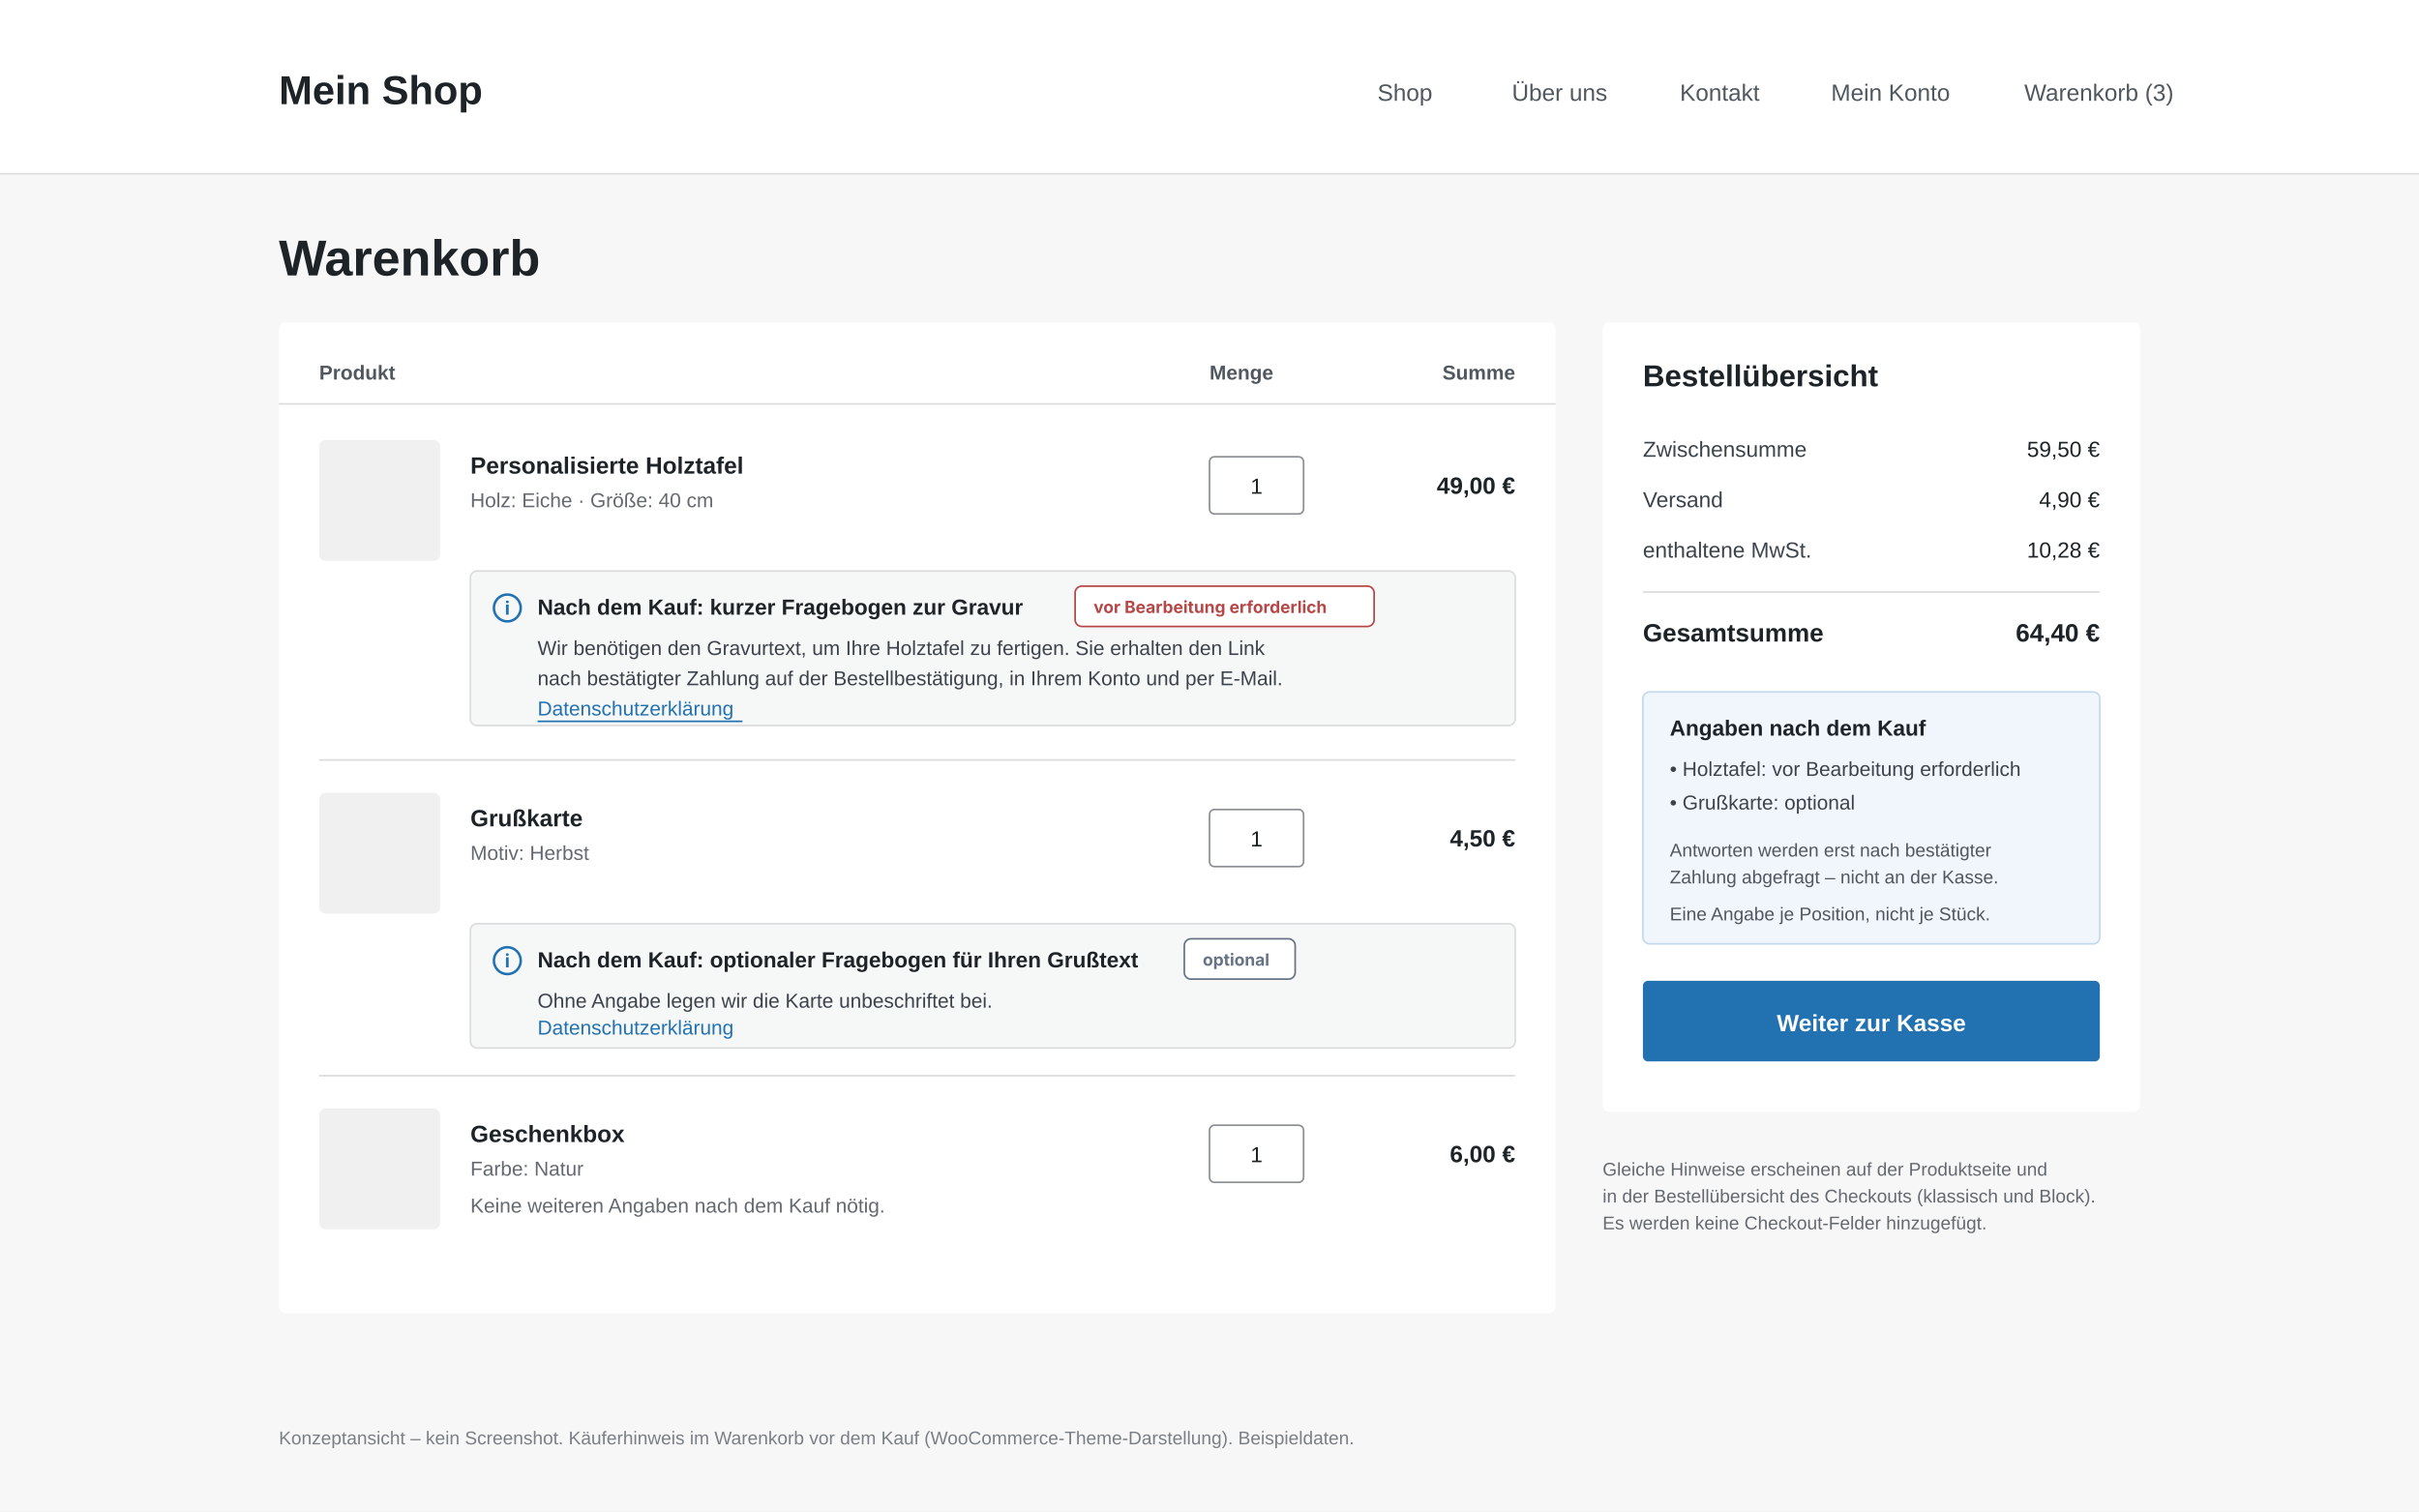
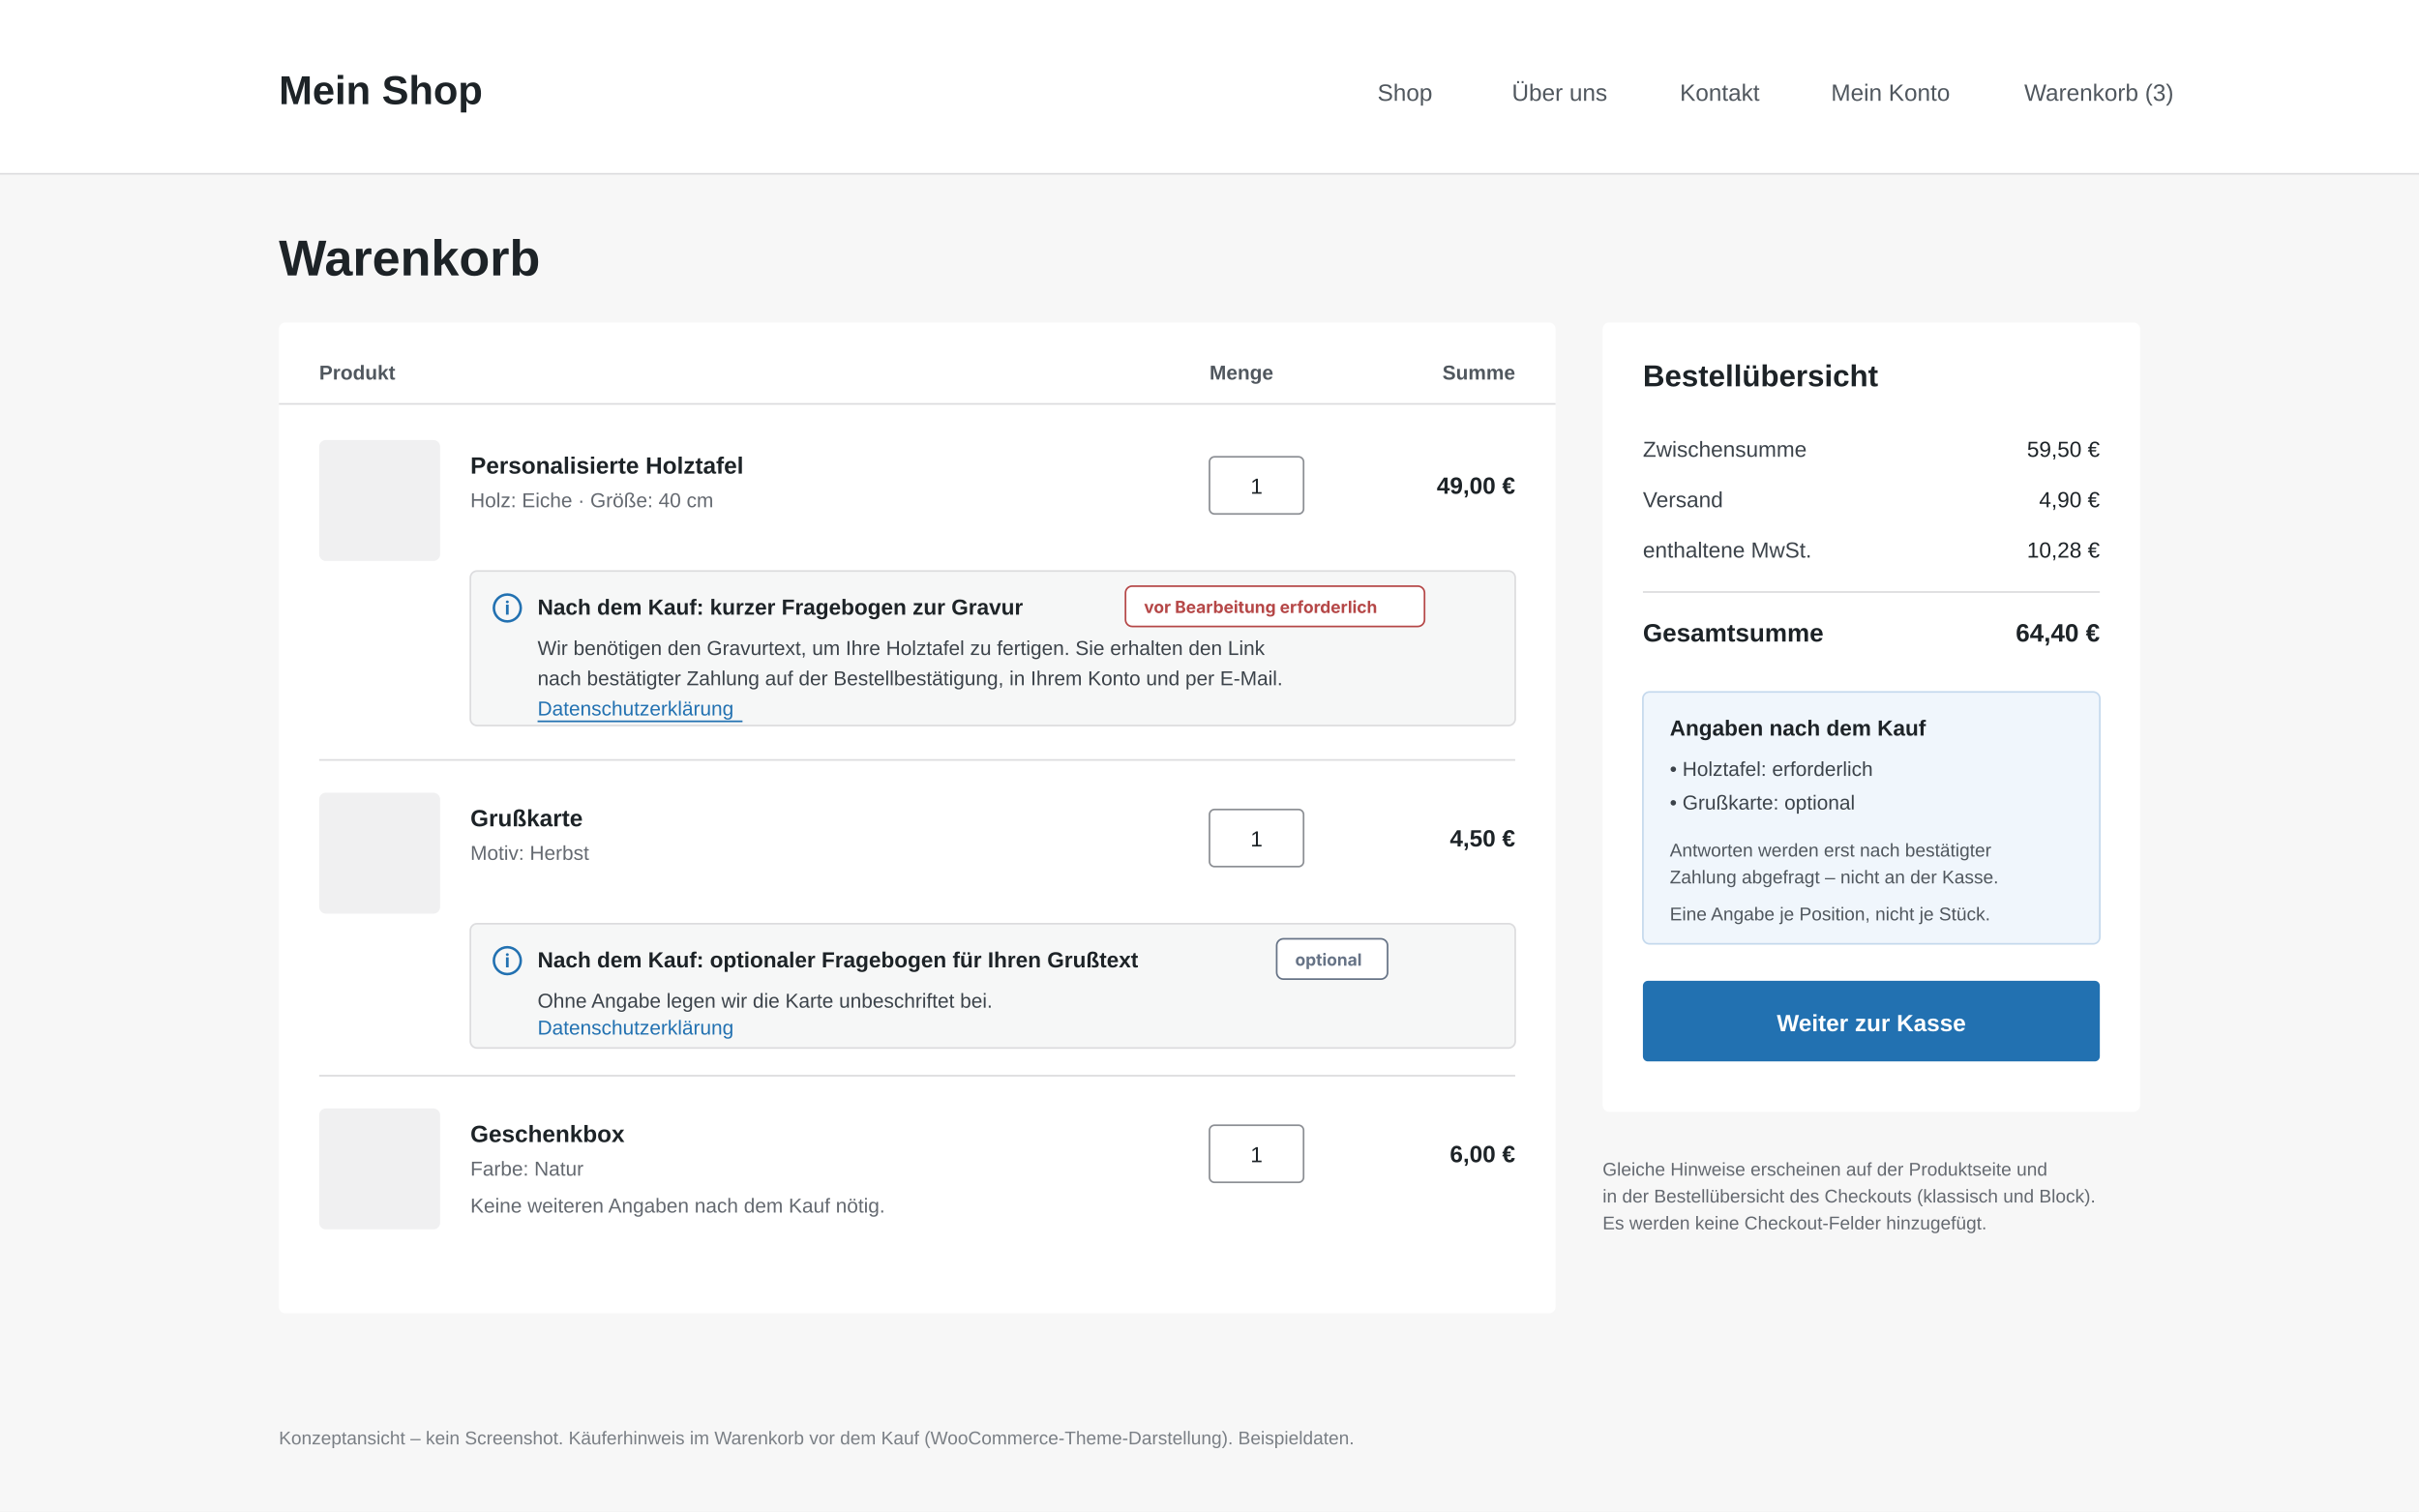
<svg xmlns="http://www.w3.org/2000/svg" width="1440" height="900" viewBox="0 0 1440 900">
  <rect x="0" y="0" width="1440" height="900" rx="0" fill="#f7f7f7" stroke="none" />
  <rect x="0" y="0" width="1440" height="104" rx="0" fill="#ffffff" stroke="none" />
  <text x="166" y="62" font-family="Arial, sans-serif" font-size="24" fill="#1d2327" font-weight="700">Mein Shop</text>
  <text x="820" y="60" font-family="Arial, sans-serif" font-size="14" fill="#50575e" font-weight="500">Shop</text>
  <text x="900" y="60" font-family="Arial, sans-serif" font-size="14" fill="#50575e" font-weight="500">Über uns</text>
  <text x="1000" y="60" font-family="Arial, sans-serif" font-size="14" fill="#50575e" font-weight="500">Kontakt</text>
  <text x="1090" y="60" font-family="Arial, sans-serif" font-size="14" fill="#50575e" font-weight="500">Mein Konto</text>
  <text x="1205" y="60" font-family="Arial, sans-serif" font-size="14" fill="#50575e" font-weight="500">Warenkorb (3)</text>
  <rect x="0" y="103" width="1440" height="1" rx="0" fill="#dcdcde" stroke="none" />
  <text x="166" y="164" font-family="Arial, sans-serif" font-size="30" fill="#1d2327" font-weight="700">Warenkorb</text>
  <rect x="166" y="192" width="760" height="590" rx="4" fill="#ffffff" stroke="none" />
  <text x="190" y="226" font-family="Arial, sans-serif" font-size="12" fill="#50575e" font-weight="700">Produkt</text>
  <text x="720" y="226" font-family="Arial, sans-serif" font-size="12" fill="#50575e" font-weight="700">Menge</text>
  <text x="902" y="226" font-family="Arial, sans-serif" font-size="12" fill="#50575e" font-weight="700" text-anchor="end">Summe</text>
  <rect x="166" y="240" width="760" height="1" rx="0" fill="#dcdcde" stroke="none" />
  <rect x="190" y="262" width="72" height="72" rx="4" fill="#f0f0f1" stroke="none" />
  <text x="280" y="282" font-family="Arial, sans-serif" font-size="14" fill="#1d2327" font-weight="700">Personalisierte Holztafel</text>
  <text x="280" y="302" font-family="Arial, sans-serif" font-size="12" fill="#646970" font-weight="400">Holz: Eiche · Größe: 40 cm</text>
  <rect x="720" y="272" width="56" height="34" rx="3" fill="#ffffff" stroke="#8c8f94" stroke-width="1" />
  <text x="748" y="294" font-family="Arial, sans-serif" font-size="13" fill="#1d2327" font-weight="400" text-anchor="middle">1</text>
  <text x="902" y="294" font-family="Arial, sans-serif" font-size="14" fill="#1d2327" font-weight="700" text-anchor="end">49,00 €</text>
  <rect x="280" y="340" width="622" height="92" rx="4" fill="#f6f7f7" stroke="#dcdcde" stroke-width="1" />
  <circle cx="302" cy="362" r="8" fill="none" stroke="#2271b1" stroke-width="1.5" />
  <text x="302" y="366" font-family="Inter,Arial,sans-serif" font-size="11" fill="#2271b1" font-weight="700" text-anchor="middle">i</text>
  <text x="320" y="366" font-family="Arial, sans-serif" font-size="13" fill="#1d2327" font-weight="700">Nach dem Kauf: kurzer Fragebogen zur Gravur</text>
-   <rect x="640" y="349" width="178" height="24" rx="4" fill="#FFFFFF" stroke="#B54747" stroke-width="1" />
-   <text x="651" y="365" font-family="Inter,Arial,sans-serif" font-size="10" fill="#B54747" font-weight="650">vor Bearbeitung erforderlich</text>
+   <rect x="670" y="349" width="178" height="24" rx="4" fill="#FFFFFF" stroke="#B54747" stroke-width="1" />
+   <text x="681" y="365" font-family="Inter,Arial,sans-serif" font-size="10" fill="#B54747" font-weight="650">vor Bearbeitung erforderlich</text>
  <text x="320" y="390" font-family="Arial, sans-serif" font-size="12" fill="#3c434a" font-weight="400">Wir benötigen den Gravurtext, um Ihre Holztafel zu fertigen. Sie erhalten den Link</text>
  <text x="320" y="408" font-family="Arial, sans-serif" font-size="12" fill="#3c434a" font-weight="400">nach bestätigter Zahlung auf der Bestellbestätigung, in Ihrem Konto und per E-Mail.</text>
  <text x="320" y="426" font-family="Arial, sans-serif" font-size="12" fill="#2271b1" font-weight="400">Datenschutzerklärung</text>
  <rect x="320" y="429" width="122" height="1" rx="0" fill="#2271b1" stroke="none" />
  <rect x="190" y="452" width="712" height="1" rx="0" fill="#dcdcde" stroke="none" />
  <rect x="190" y="472" width="72" height="72" rx="4" fill="#f0f0f1" stroke="none" />
  <text x="280" y="492" font-family="Arial, sans-serif" font-size="14" fill="#1d2327" font-weight="700">Grußkarte</text>
  <text x="280" y="512" font-family="Arial, sans-serif" font-size="12" fill="#646970" font-weight="400">Motiv: Herbst</text>
  <rect x="720" y="482" width="56" height="34" rx="3" fill="#ffffff" stroke="#8c8f94" stroke-width="1" />
  <text x="748" y="504" font-family="Arial, sans-serif" font-size="13" fill="#1d2327" font-weight="400" text-anchor="middle">1</text>
  <text x="902" y="504" font-family="Arial, sans-serif" font-size="14" fill="#1d2327" font-weight="700" text-anchor="end">4,50 €</text>
  <rect x="280" y="550" width="622" height="74" rx="4" fill="#f6f7f7" stroke="#dcdcde" stroke-width="1" />
  <circle cx="302" cy="572" r="8" fill="none" stroke="#2271b1" stroke-width="1.5" />
  <text x="302" y="576" font-family="Inter,Arial,sans-serif" font-size="11" fill="#2271b1" font-weight="700" text-anchor="middle">i</text>
  <text x="320" y="576" font-family="Arial, sans-serif" font-size="13" fill="#1d2327" font-weight="700">Nach dem Kauf: optionaler Fragebogen für Ihren Grußtext</text>
-   <rect x="705" y="559" width="66" height="24" rx="4" fill="#FFFFFF" stroke="#667386" stroke-width="1" />
-   <text x="716" y="575" font-family="Inter,Arial,sans-serif" font-size="10" fill="#667386" font-weight="650">optional</text>
+   <rect x="760" y="559" width="66" height="24" rx="4" fill="#FFFFFF" stroke="#667386" stroke-width="1" />
+   <text x="771" y="575" font-family="Inter,Arial,sans-serif" font-size="10" fill="#667386" font-weight="650">optional</text>
  <text x="320" y="600" font-family="Arial, sans-serif" font-size="12" fill="#3c434a" font-weight="400">Ohne Angabe legen wir die Karte unbeschriftet bei.</text>
  <text x="320" y="616" font-family="Arial, sans-serif" font-size="12" fill="#2271b1" font-weight="400">Datenschutzerklärung</text>
  <rect x="190" y="640" width="712" height="1" rx="0" fill="#dcdcde" stroke="none" />
  <rect x="190" y="660" width="72" height="72" rx="4" fill="#f0f0f1" stroke="none" />
  <text x="280" y="680" font-family="Arial, sans-serif" font-size="14" fill="#1d2327" font-weight="700">Geschenkbox</text>
  <text x="280" y="700" font-family="Arial, sans-serif" font-size="12" fill="#646970" font-weight="400">Farbe: Natur</text>
  <rect x="720" y="670" width="56" height="34" rx="3" fill="#ffffff" stroke="#8c8f94" stroke-width="1" />
  <text x="748" y="692" font-family="Arial, sans-serif" font-size="13" fill="#1d2327" font-weight="400" text-anchor="middle">1</text>
  <text x="902" y="692" font-family="Arial, sans-serif" font-size="14" fill="#1d2327" font-weight="700" text-anchor="end">6,00 €</text>
  <text x="280" y="722" font-family="Arial, sans-serif" font-size="12" fill="#646970" font-weight="400">Keine weiteren Angaben nach dem Kauf nötig.</text>
  <rect x="954" y="192" width="320" height="470" rx="4" fill="#ffffff" stroke="none" />
  <text x="978" y="230" font-family="Arial, sans-serif" font-size="18" fill="#1d2327" font-weight="700">Bestellübersicht</text>
  <text x="978" y="272" font-family="Arial, sans-serif" font-size="13" fill="#3c434a" font-weight="400">Zwischensumme</text>
  <text x="1250" y="272" font-family="Arial, sans-serif" font-size="13" fill="#1d2327" font-weight="400" text-anchor="end">59,50 €</text>
  <text x="978" y="302" font-family="Arial, sans-serif" font-size="13" fill="#3c434a" font-weight="400">Versand</text>
  <text x="1250" y="302" font-family="Arial, sans-serif" font-size="13" fill="#1d2327" font-weight="400" text-anchor="end">4,90 €</text>
  <text x="978" y="332" font-family="Arial, sans-serif" font-size="13" fill="#3c434a" font-weight="400">enthaltene MwSt.</text>
  <text x="1250" y="332" font-family="Arial, sans-serif" font-size="13" fill="#1d2327" font-weight="400" text-anchor="end">10,28 €</text>
  <rect x="978" y="352" width="272" height="1" rx="0" fill="#dcdcde" stroke="none" />
  <text x="978" y="382" font-family="Arial, sans-serif" font-size="15" fill="#1d2327" font-weight="700">Gesamtsumme</text>
  <text x="1250" y="382" font-family="Arial, sans-serif" font-size="15" fill="#1d2327" font-weight="700" text-anchor="end">64,40 €</text>
  <rect x="978" y="412" width="272" height="150" rx="4" fill="#f0f6fc" stroke="#c5d9ed" stroke-width="1" />
  <text x="994" y="438" font-family="Arial, sans-serif" font-size="13" fill="#1d2327" font-weight="700">Angaben nach dem Kauf</text>
-   <text x="994" y="462" font-family="Arial, sans-serif" font-size="12" fill="#3c434a" font-weight="400">• Holztafel: vor Bearbeitung erforderlich</text>
+   <text x="994" y="462" font-family="Arial, sans-serif" font-size="12" fill="#3c434a" font-weight="400">• Holztafel: erforderlich</text>
  <text x="994" y="482" font-family="Arial, sans-serif" font-size="12" fill="#3c434a" font-weight="400">• Grußkarte: optional</text>
  <text x="994" y="510" font-family="Arial, sans-serif" font-size="11" fill="#50575e" font-weight="400">Antworten werden erst nach bestätigter</text>
  <text x="994" y="526" font-family="Arial, sans-serif" font-size="11" fill="#50575e" font-weight="400">Zahlung abgefragt – nicht an der Kasse.</text>
  <text x="994" y="548" font-family="Arial, sans-serif" font-size="11" fill="#50575e" font-weight="400">Eine Angabe je Position, nicht je Stück.</text>
  <rect x="978" y="584" width="272" height="48" rx="3" fill="#2271b1" stroke="none" />
  <text x="1114" y="614" font-family="Arial, sans-serif" font-size="14" fill="#ffffff" font-weight="600" text-anchor="middle">Weiter zur Kasse</text>
  <text x="954" y="700" font-family="Arial, sans-serif" font-size="11" fill="#646970" font-weight="400">Gleiche Hinweise erscheinen auf der Produktseite und</text>
  <text x="954" y="716" font-family="Arial, sans-serif" font-size="11" fill="#646970" font-weight="400">in der Bestellübersicht des Checkouts (klassisch und Block).</text>
  <text x="954" y="732" font-family="Arial, sans-serif" font-size="11" fill="#646970" font-weight="400">Es werden keine Checkout-Felder hinzugefügt.</text>
  <text x="166" y="860" font-family="Arial, sans-serif" font-size="11" fill="#7a7f85" font-weight="400">Konzeptansicht – kein Screenshot. Käuferhinweis im Warenkorb vor dem Kauf (WooCommerce-Theme-Darstellung). Beispieldaten.</text>
</svg>
